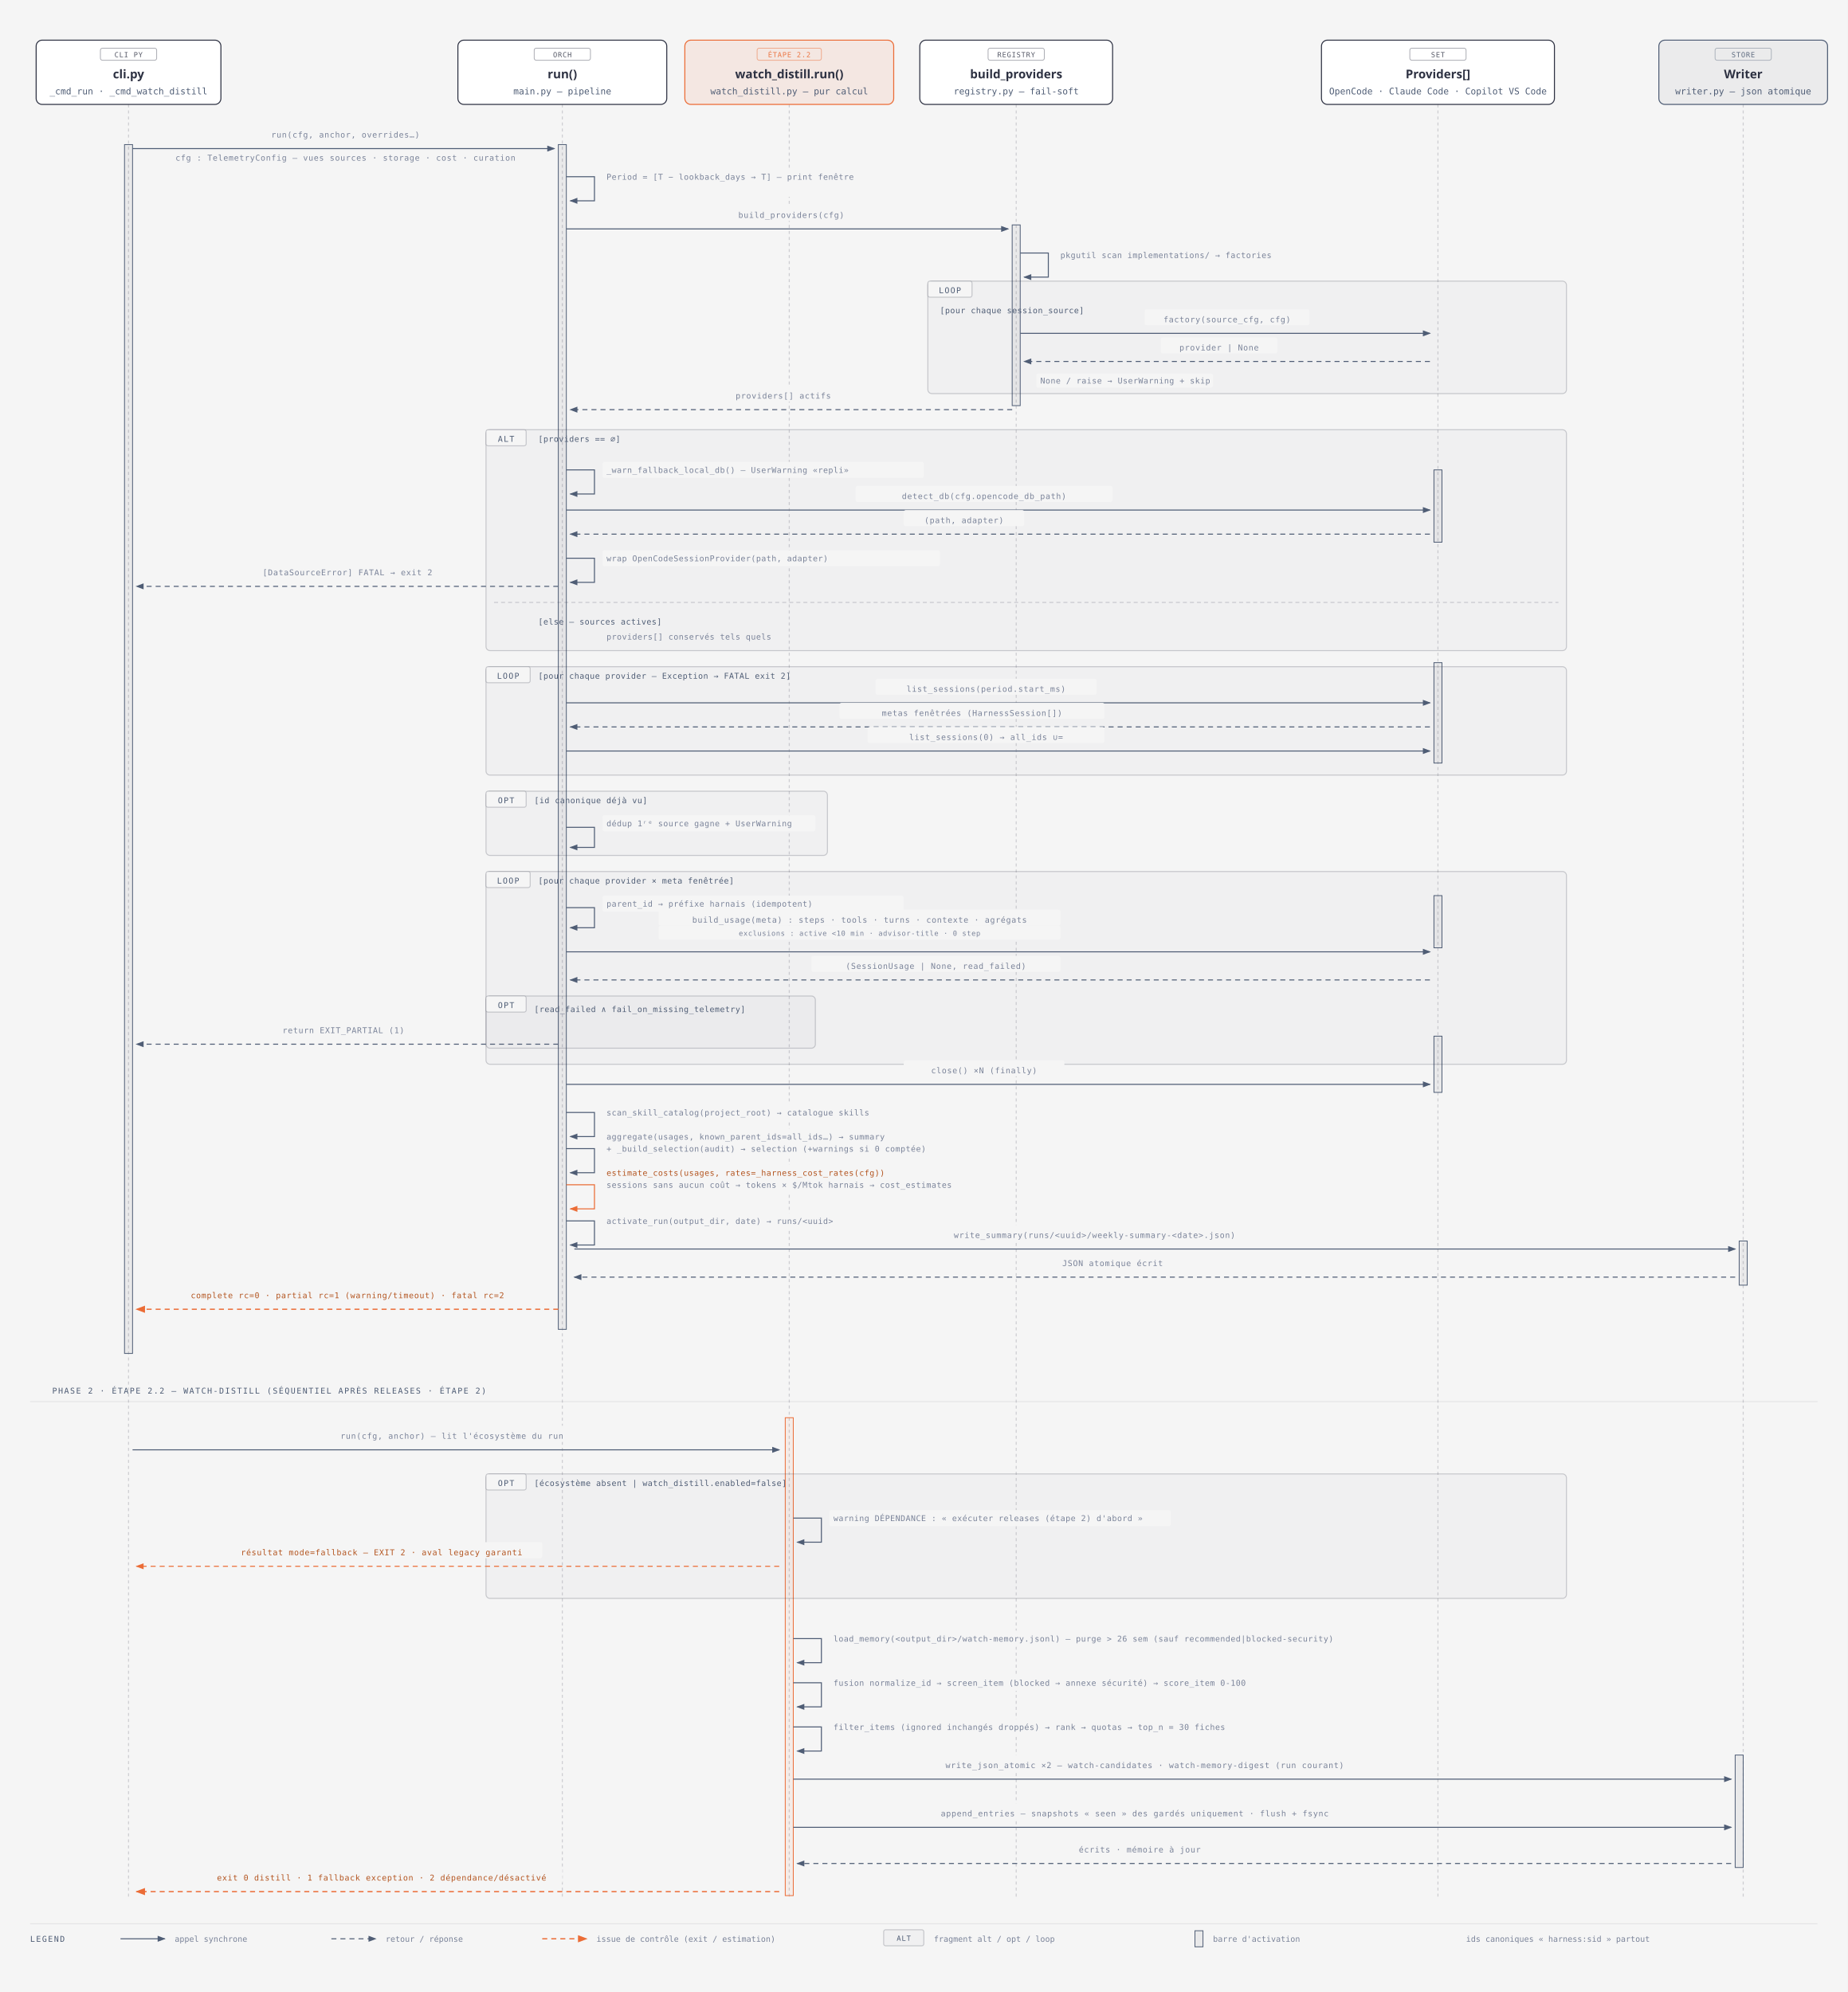
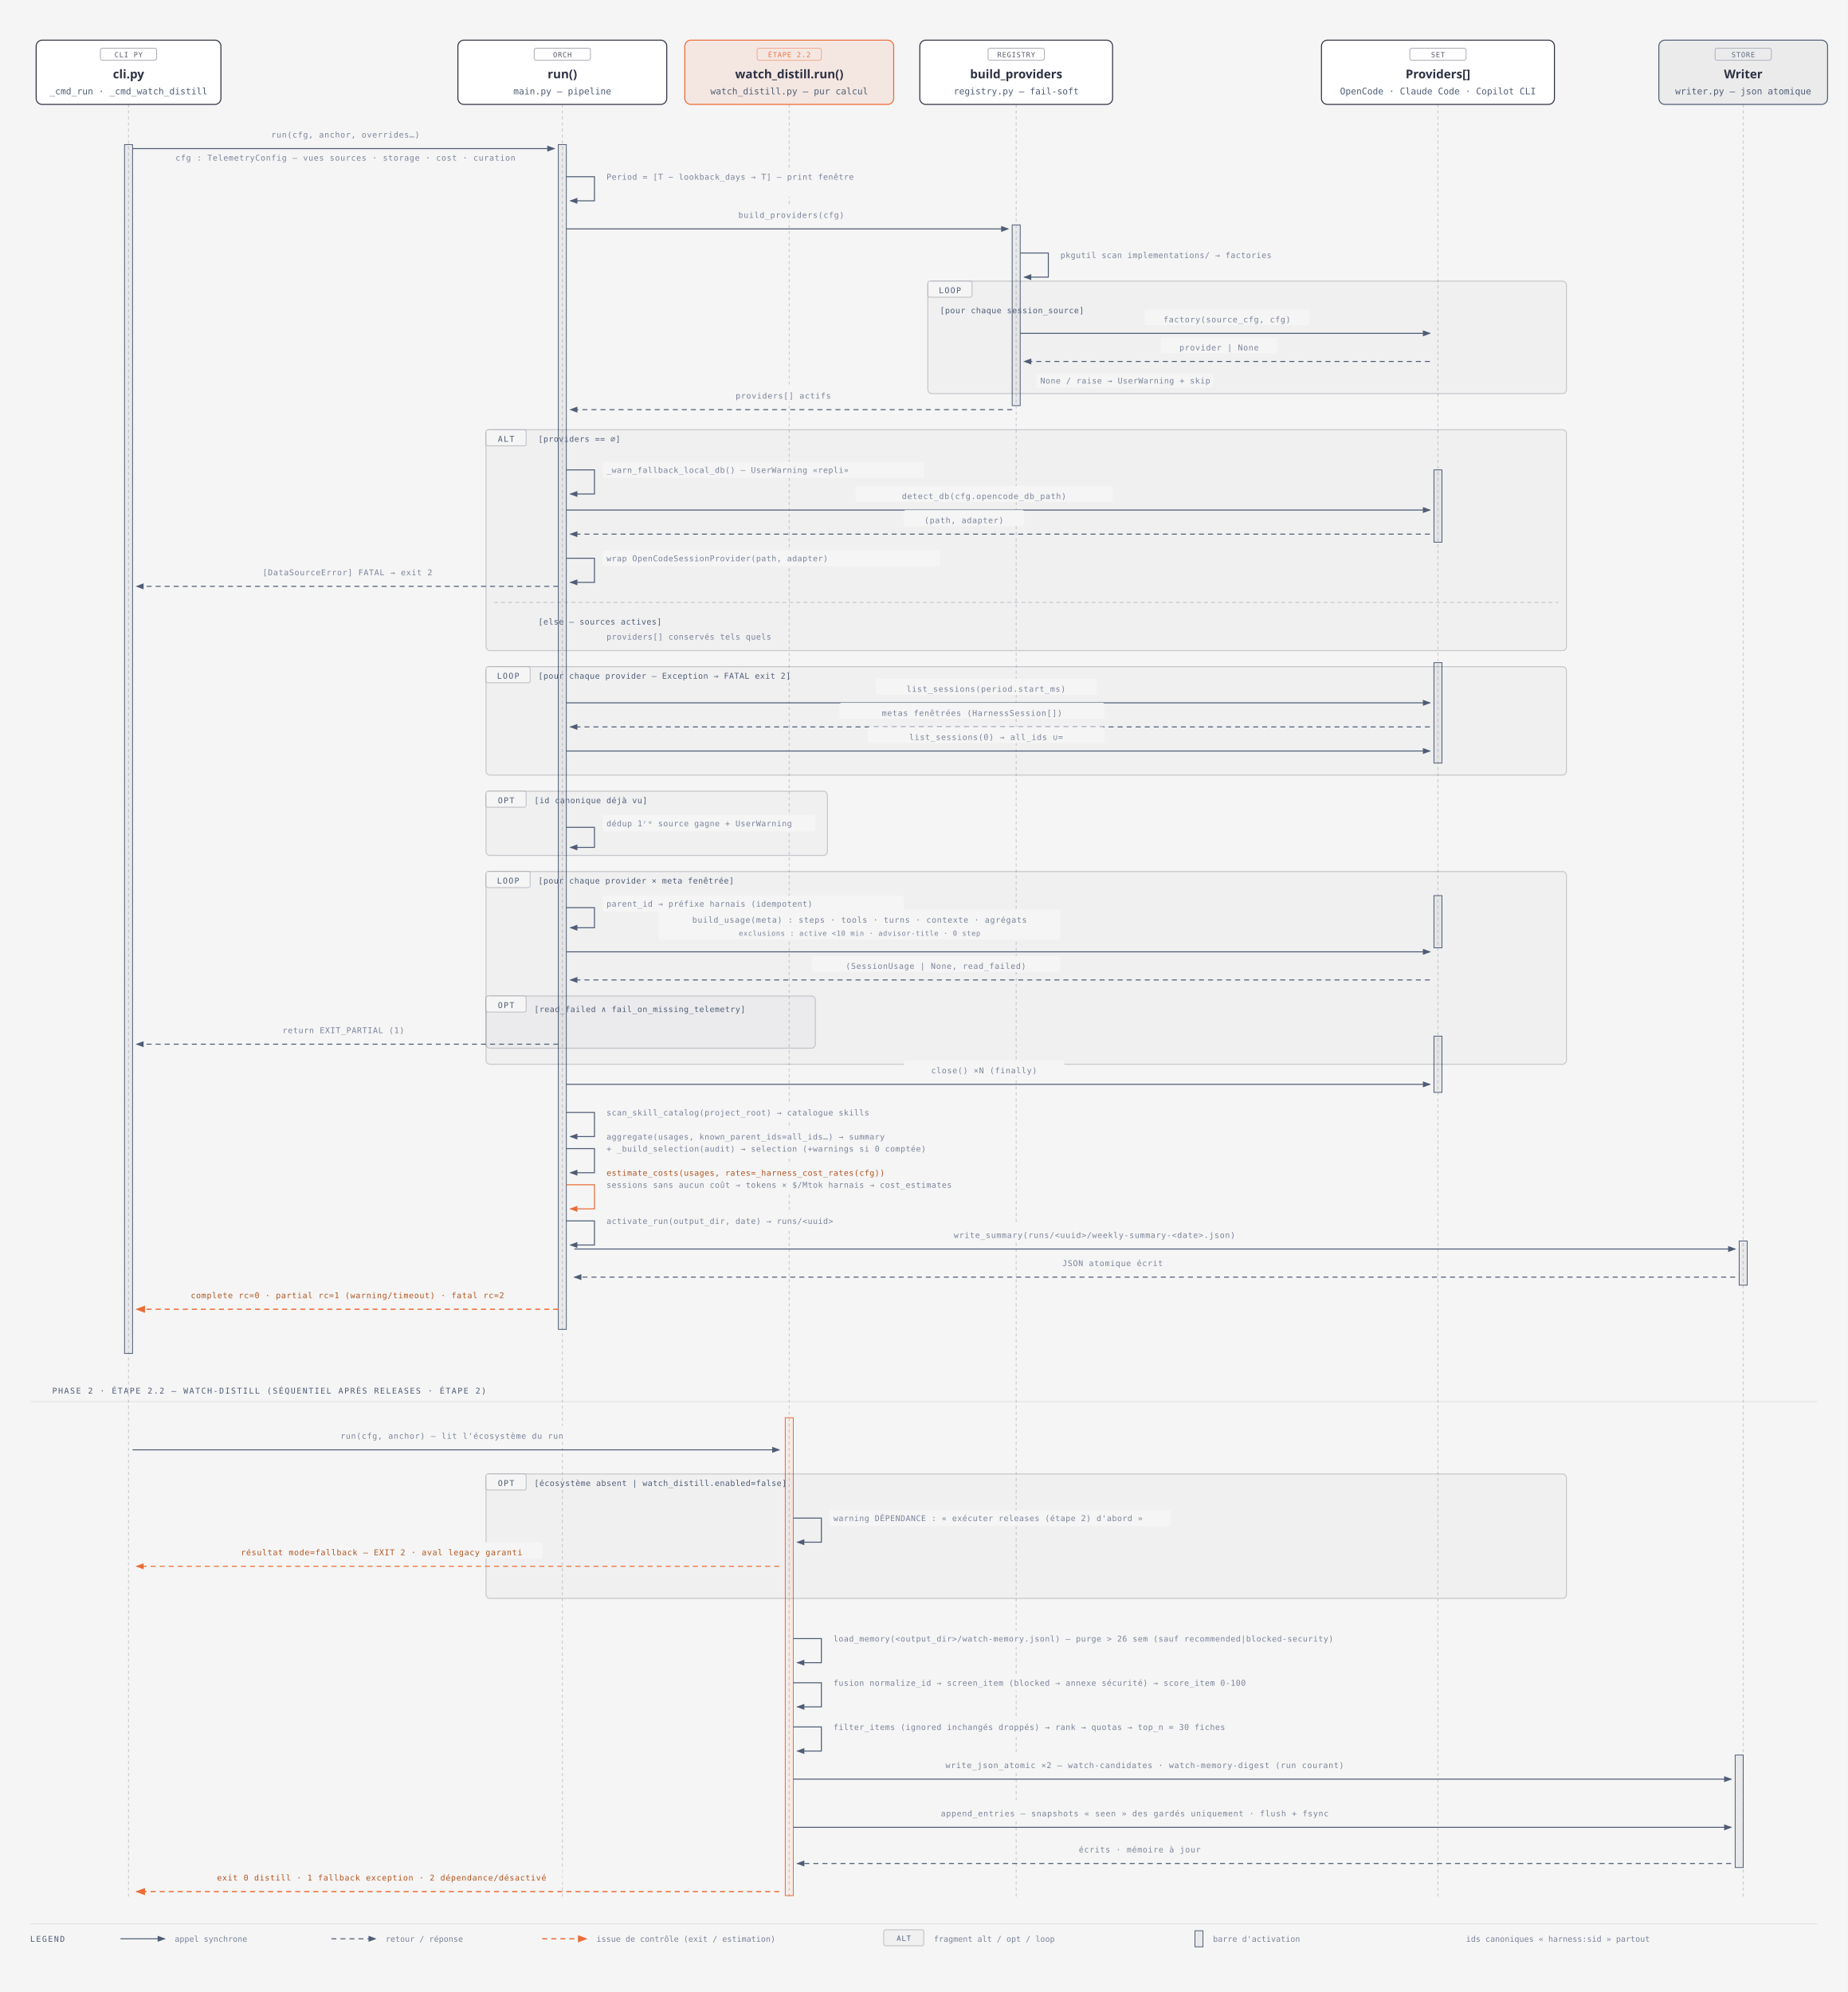
<svg viewBox="0 0 1840 1984" role="img" aria-labelledby="seq-wk-run-title seq-wk-run-desc">
  <defs>
    <marker id="swr-a" markerWidth="8" markerHeight="6" refX="7" refY="3" orient="auto">
      <polygon points="0 0,8 3,0 6" fill="#4f5d75" />
    </marker>
    <marker id="swr-ac" markerWidth="8" markerHeight="6" refX="7" refY="3" orient="auto">
      <polygon points="0 0,8 3,0 6" fill="#eb6c36" />
    </marker>
    <marker id="swr-al" markerWidth="8" markerHeight="6" refX="7" refY="3" orient="auto">
      <polygon points="0 0,8 3,0 6" fill="#2e5aa8" />
    </marker>
  </defs>
  <rect width="100%" height="100%" fill="#f5f5f5" />
  <line x1="128" y1="104" x2="128" y2="1892" stroke="rgba(45,49,66,0.20)" stroke-width="1" stroke-dasharray="3,3" />
  <line x1="560" y1="104" x2="560" y2="1892" stroke="rgba(45,49,66,0.20)" stroke-width="1" stroke-dasharray="3,3" />
  <line x1="786" y1="104" x2="786" y2="1892" stroke="rgba(45,49,66,0.20)" stroke-width="1" stroke-dasharray="3,3" />
  <line x1="1012" y1="104" x2="1012" y2="1892" stroke="rgba(45,49,66,0.20)" stroke-width="1" stroke-dasharray="3,3" />
  <line x1="1432" y1="104" x2="1432" y2="1892" stroke="rgba(45,49,66,0.20)" stroke-width="1" stroke-dasharray="3,3" />
  <line x1="1736" y1="104" x2="1736" y2="1892" stroke="rgba(45,49,66,0.20)" stroke-width="1" stroke-dasharray="3,3" />
  <rect x="36" y="40" width="184" height="64" rx="6" fill="#ffffff" stroke="#2d3142" stroke-width="1" />
  <rect x="100" y="48" width="56" height="12" rx="2" fill="transparent" stroke="rgba(45,49,66,0.40)" stroke-width="0.8" />
  <text x="128" y="57" fill="rgba(45,49,66,0.80)" font-size="7" font-family="'Geist Mono',monospace" text-anchor="middle" letter-spacing="0.08em">CLI PY</text>
  <text x="128" y="78" fill="#2d3142" font-size="12" font-weight="600" font-family="'Geist',sans-serif" text-anchor="middle">cli.py</text>
  <text x="128" y="94" fill="#4f5d75" font-size="9" font-family="'Geist Mono',monospace" text-anchor="middle">_cmd_run · _cmd_watch_distill</text>
  <rect x="456" y="40" width="208" height="64" rx="6" fill="#ffffff" stroke="#2d3142" stroke-width="1" />
  <rect x="532" y="48" width="56" height="12" rx="2" fill="transparent" stroke="rgba(45,49,66,0.40)" stroke-width="0.8" />
  <text x="560" y="57" fill="rgba(45,49,66,0.80)" font-size="7" font-family="'Geist Mono',monospace" text-anchor="middle" letter-spacing="0.08em">ORCH</text>
  <text x="560" y="78" fill="#2d3142" font-size="12" font-weight="600" font-family="'Geist',sans-serif" text-anchor="middle">run()</text>
  <text x="560" y="94" fill="#4f5d75" font-size="9" font-family="'Geist Mono',monospace" text-anchor="middle">main.py — pipeline</text>
  <rect x="682" y="40" width="208" height="64" rx="6" fill="rgba(235,108,54,0.10)" stroke="#eb6c36" stroke-width="1" />
  <rect x="754" y="48" width="64" height="12" rx="2" fill="transparent" stroke="rgba(235,108,54,0.50)" stroke-width="0.8" />
  <text x="786" y="57" fill="rgba(235,108,54,0.90)" font-size="7" font-family="'Geist Mono',monospace" text-anchor="middle" letter-spacing="0.08em">ÉTAPE 2.2</text>
  <text x="786" y="78" fill="#2d3142" font-size="12" font-weight="600" font-family="'Geist',sans-serif" text-anchor="middle">watch_distill.run()</text>
  <text x="786" y="94" fill="#4f5d75" font-size="9" font-family="'Geist Mono',monospace" text-anchor="middle">watch_distill.py — pur calcul</text>
  <rect x="916" y="40" width="192" height="64" rx="6" fill="#ffffff" stroke="#2d3142" stroke-width="1" />
  <rect x="984" y="48" width="56" height="12" rx="2" fill="transparent" stroke="rgba(45,49,66,0.40)" stroke-width="0.8" />
  <text x="1012" y="57" fill="rgba(45,49,66,0.80)" font-size="7" font-family="'Geist Mono',monospace" text-anchor="middle" letter-spacing="0.08em">REGISTRY</text>
  <text x="1012" y="78" fill="#2d3142" font-size="12" font-weight="600" font-family="'Geist',sans-serif" text-anchor="middle">build_providers</text>
  <text x="1012" y="94" fill="#4f5d75" font-size="9" font-family="'Geist Mono',monospace" text-anchor="middle">registry.py — fail-soft</text>
  <rect x="1316" y="40" width="232" height="64" rx="6" fill="#ffffff" stroke="#2d3142" stroke-width="1" />
  <rect x="1404" y="48" width="56" height="12" rx="2" fill="transparent" stroke="rgba(45,49,66,0.40)" stroke-width="0.8" />
  <text x="1432" y="57" fill="rgba(45,49,66,0.80)" font-size="7" font-family="'Geist Mono',monospace" text-anchor="middle" letter-spacing="0.08em">SET</text>
  <text x="1432" y="78" fill="#2d3142" font-size="12" font-weight="600" font-family="'Geist',sans-serif" text-anchor="middle">Providers[]</text>
-   <text x="1432" y="94" fill="#4f5d75" font-size="9" font-family="'Geist Mono',monospace" text-anchor="middle">OpenCode · Claude Code · Copilot VS Code</text>
+   <text x="1432" y="94" fill="#4f5d75" font-size="9" font-family="'Geist Mono',monospace" text-anchor="middle">OpenCode · Claude Code · Copilot CLI</text>
  <rect x="1652" y="40" width="168" height="64" rx="6" fill="rgba(45,49,66,0.05)" stroke="#4f5d75" stroke-width="1" />
  <rect x="1708" y="48" width="56" height="12" rx="2" fill="transparent" stroke="rgba(79,93,117,0.40)" stroke-width="0.8" />
  <text x="1736" y="57" fill="rgba(79,93,117,0.90)" font-size="7" font-family="'Geist Mono',monospace" text-anchor="middle" letter-spacing="0.08em">STORE</text>
  <text x="1736" y="78" fill="#2d3142" font-size="12" font-weight="600" font-family="'Geist',sans-serif" text-anchor="middle">Writer</text>
  <text x="1736" y="94" fill="#4f5d75" font-size="9" font-family="'Geist Mono',monospace" text-anchor="middle">writer.py — json atomique</text>
  <rect x="124" y="144" width="8" height="1204" fill="rgba(45,49,66,0.06)" stroke="#4f5d75" stroke-width="0.8" />
  <rect x="556" y="144" width="8" height="1180" fill="rgba(45,49,66,0.06)" stroke="#4f5d75" stroke-width="0.8" />
  <rect x="1008" y="224" width="8" height="180" fill="rgba(45,49,66,0.06)" stroke="#4f5d75" stroke-width="0.8" />
  <rect x="1428" y="468" width="8" height="72" fill="rgba(45,49,66,0.06)" stroke="#4f5d75" stroke-width="0.8" />
  <rect x="1428" y="660" width="8" height="100" fill="rgba(45,49,66,0.06)" stroke="#4f5d75" stroke-width="0.8" />
  <rect x="1428" y="892" width="8" height="52" fill="rgba(45,49,66,0.06)" stroke="#4f5d75" stroke-width="0.8" />
  <rect x="1428" y="1032" width="8" height="56" fill="rgba(45,49,66,0.06)" stroke="#4f5d75" stroke-width="0.8" />
  <rect x="1732" y="1236" width="8" height="44" fill="rgba(45,49,66,0.06)" stroke="#4f5d75" stroke-width="0.8" />
  <line x1="132" y1="148" x2="552" y2="148" stroke="#4f5d75" stroke-width="1" marker-end="url(#swr-a)" />
  <rect x="240" y="124" width="212" height="16" rx="2" fill="#f5f5f5" />
  <text x="344" y="137" fill="#7a8399" font-size="8" font-family="'Geist Mono',monospace" text-anchor="middle" letter-spacing="0.06em">run(cfg, anchor, overrides…)</text>
  <text x="344" y="160" fill="#7a8399" font-size="8" font-family="'Geist Mono',monospace" text-anchor="middle" letter-spacing="0.06em">cfg : TelemetryConfig — vues sources · storage · cost · curation</text>
  <path d="M 564 176 h 28 v 24 h -24" fill="none" stroke="#4f5d75" stroke-width="1" marker-end="url(#swr-a)" />
  <rect x="600" y="168" width="264" height="28" rx="2" fill="#f5f5f5" />
  <text x="604" y="179" fill="#7a8399" font-size="8" font-family="'Geist Mono',monospace" letter-spacing="0.04em">Period = [T − lookback_days → T] — print fenêtre</text>
  <line x1="564" y1="228" x2="1004" y2="228" stroke="#4f5d75" stroke-width="1" marker-end="url(#swr-a)" />
  <rect x="720" y="204" width="136" height="16" rx="2" fill="#f5f5f5" />
  <text x="788" y="217" fill="#7a8399" font-size="8" font-family="'Geist Mono',monospace" text-anchor="middle" letter-spacing="0.06em">build_providers(cfg)</text>
  <path d="M 1016 252 h 28 v 24 h -24" fill="none" stroke="#4f5d75" stroke-width="1" marker-end="url(#swr-a)" />
  <rect x="1052" y="244" width="276" height="16" rx="2" fill="#f5f5f5" />
  <text x="1056" y="257" fill="#7a8399" font-size="8" font-family="'Geist Mono',monospace" letter-spacing="0.04em">pkgutil scan implementations/ → factories</text>
  <rect x="924" y="280" width="636" height="112" rx="4" fill="rgba(45,49,66,0.02)" stroke="rgba(45,49,66,0.22)" stroke-width="1" />
  <rect x="924" y="280" width="44" height="16" rx="2" fill="#f5f5f5" stroke="rgba(45,49,66,0.22)" stroke-width="1" />
  <text x="946" y="292" fill="#4f5d75" font-size="8" font-family="'Geist Mono',monospace" text-anchor="middle" letter-spacing="0.12em">LOOP</text>
  <text x="936" y="312" fill="#4f5d75" font-size="8" font-family="'Geist Mono',monospace" letter-spacing="0.04em">[pour chaque session_source]</text>
  <line x1="1016" y1="332" x2="1424" y2="332" stroke="#4f5d75" stroke-width="1" marker-end="url(#swr-a)" />
  <rect x="1140" y="308" width="164" height="16" rx="2" fill="#f5f5f5" />
  <text x="1222" y="321" fill="#7a8399" font-size="8" font-family="'Geist Mono',monospace" text-anchor="middle" letter-spacing="0.06em">factory(source_cfg, cfg)</text>
  <line x1="1424" y1="360" x2="1020" y2="360" stroke="#4f5d75" stroke-width="1" stroke-dasharray="5,4" marker-end="url(#swr-a)" />
  <rect x="1156" y="336" width="116" height="16" rx="2" fill="#f5f5f5" />
  <text x="1214" y="349" fill="#7a8399" font-size="8" font-family="'Geist Mono',monospace" text-anchor="middle" letter-spacing="0.06em">provider | None</text>
  <rect x="1032" y="372" width="176" height="14" rx="2" fill="#f5f5f5" />
  <text x="1036" y="382" fill="#7a8399" font-size="8" font-family="'Geist Mono',monospace" letter-spacing="0.04em">None / raise → UserWarning + skip</text>
  <line x1="1008" y1="408" x2="568" y2="408" stroke="#4f5d75" stroke-width="1" stroke-dasharray="5,4" marker-end="url(#swr-a)" />
  <rect x="704" y="384" width="152" height="16" rx="2" fill="#f5f5f5" />
  <text x="780" y="397" fill="#7a8399" font-size="8" font-family="'Geist Mono',monospace" text-anchor="middle" letter-spacing="0.06em">providers[] actifs</text>
  <rect x="484" y="428" width="1076" height="220" rx="4" fill="rgba(45,49,66,0.02)" stroke="rgba(45,49,66,0.22)" stroke-width="1" />
  <rect x="484" y="428" width="40" height="16" rx="2" fill="#f5f5f5" stroke="rgba(45,49,66,0.22)" stroke-width="1" />
  <text x="504" y="440" fill="#4f5d75" font-size="8" font-family="'Geist Mono',monospace" text-anchor="middle" letter-spacing="0.12em">ALT</text>
  <text x="536" y="440" fill="#4f5d75" font-size="8" font-family="'Geist Mono',monospace" letter-spacing="0.04em">[providers == ∅]</text>
  <path d="M 564 468 h 28 v 24 h -24" fill="none" stroke="#4f5d75" stroke-width="1" marker-end="url(#swr-a)" />
  <rect x="600" y="460" width="320" height="16" rx="2" fill="#f5f5f5" />
  <text x="604" y="471" fill="#7a8399" font-size="8" font-family="'Geist Mono',monospace" letter-spacing="0.04em">_warn_fallback_local_db() — UserWarning «repli»</text>
  <line x1="564" y1="508" x2="1424" y2="508" stroke="#4f5d75" stroke-width="1" marker-end="url(#swr-a)" />
  <rect x="852" y="484" width="256" height="16" rx="2" fill="#f5f5f5" />
  <text x="980" y="497" fill="#7a8399" font-size="8" font-family="'Geist Mono',monospace" text-anchor="middle" letter-spacing="0.06em">detect_db(cfg.opencode_db_path)</text>
  <line x1="1424" y1="532" x2="568" y2="532" stroke="#4f5d75" stroke-width="1" stroke-dasharray="5,4" marker-end="url(#swr-a)" />
  <rect x="900" y="508" width="120" height="16" rx="2" fill="#f5f5f5" />
  <text x="960" y="521" fill="#7a8399" font-size="8" font-family="'Geist Mono',monospace" text-anchor="middle" letter-spacing="0.06em">(path, adapter)</text>
  <path d="M 564 556 h 28 v 24 h -24" fill="none" stroke="#4f5d75" stroke-width="1" marker-end="url(#swr-a)" />
  <rect x="600" y="548" width="336" height="16" rx="2" fill="#f5f5f5" />
  <text x="604" y="559" fill="#7a8399" font-size="8" font-family="'Geist Mono',monospace" letter-spacing="0.04em">wrap OpenCodeSessionProvider(path, adapter)</text>
  <line x1="556" y1="584" x2="136" y2="584" stroke="#4f5d75" stroke-width="1" stroke-dasharray="5,4" marker-end="url(#swr-a)" />
  <rect x="216" y="560" width="260" height="16" rx="2" fill="#f5f5f5" />
  <text x="346" y="573" fill="#7a8399" font-size="8" font-family="'Geist Mono',monospace" text-anchor="middle" letter-spacing="0.06em">[DataSourceError] FATAL → exit 2</text>
  <line x1="492" y1="600" x2="1552" y2="600" stroke="rgba(45,49,66,0.20)" stroke-width="1" stroke-dasharray="4,3" />
  <text x="536" y="622" fill="#4f5d75" font-size="8" font-family="'Geist Mono',monospace" letter-spacing="0.04em">[else — sources actives]</text>
  <text x="604" y="637" fill="#7a8399" font-size="8" font-family="'Geist Mono',monospace" letter-spacing="0.04em">providers[] conservés tels quels</text>
  <rect x="484" y="664" width="1076" height="108" rx="4" fill="rgba(45,49,66,0.02)" stroke="rgba(45,49,66,0.22)" stroke-width="1" />
  <rect x="484" y="664" width="44" height="16" rx="2" fill="#f5f5f5" stroke="rgba(45,49,66,0.22)" stroke-width="1" />
  <text x="506" y="676" fill="#4f5d75" font-size="8" font-family="'Geist Mono',monospace" text-anchor="middle" letter-spacing="0.12em">LOOP</text>
  <text x="536" y="676" fill="#4f5d75" font-size="8" font-family="'Geist Mono',monospace" letter-spacing="0.04em">[pour chaque provider — Exception → FATAL exit 2]</text>
  <line x1="564" y1="700" x2="1424" y2="700" stroke="#4f5d75" stroke-width="1" marker-end="url(#swr-a)" />
  <rect x="872" y="676" width="220" height="16" rx="2" fill="#f5f5f5" />
  <text x="982" y="689" fill="#7a8399" font-size="8" font-family="'Geist Mono',monospace" text-anchor="middle" letter-spacing="0.06em">list_sessions(period.start_ms)</text>
  <line x1="1424" y1="724" x2="568" y2="724" stroke="#4f5d75" stroke-width="1" stroke-dasharray="5,4" marker-end="url(#swr-a)" />
  <rect x="836" y="700" width="264" height="16" rx="2" fill="#f5f5f5" />
  <text x="968" y="713" fill="#7a8399" font-size="8" font-family="'Geist Mono',monospace" text-anchor="middle" letter-spacing="0.06em">metas fenêtrées (HarnessSession[])</text>
  <line x1="564" y1="748" x2="1424" y2="748" stroke="#4f5d75" stroke-width="1" marker-end="url(#swr-a)" />
  <rect x="864" y="724" width="236" height="16" rx="2" fill="#f5f5f5" />
  <text x="982" y="737" fill="#7a8399" font-size="8" font-family="'Geist Mono',monospace" text-anchor="middle" letter-spacing="0.06em">list_sessions(0) → all_ids ∪=</text>
  <rect x="484" y="788" width="340" height="64" rx="4" fill="rgba(45,49,66,0.02)" stroke="rgba(45,49,66,0.22)" stroke-width="1" />
  <rect x="484" y="788" width="40" height="16" rx="2" fill="#f5f5f5" stroke="rgba(45,49,66,0.22)" stroke-width="1" />
  <text x="504" y="800" fill="#4f5d75" font-size="8" font-family="'Geist Mono',monospace" text-anchor="middle" letter-spacing="0.12em">OPT</text>
  <text x="532" y="800" fill="#4f5d75" font-size="8" font-family="'Geist Mono',monospace" letter-spacing="0.04em">[id canonique déjà vu]</text>
  <path d="M 564 824 h 28 v 20 h -24" fill="none" stroke="#4f5d75" stroke-width="1" marker-end="url(#swr-a)" />
  <rect x="600" y="812" width="212" height="16" rx="2" fill="#f5f5f5" />
  <text x="604" y="823" fill="#7a8399" font-size="8" font-family="'Geist Mono',monospace" letter-spacing="0.04em">dédup 1ʳᵉ source gagne + UserWarning</text>
  <rect x="484" y="868" width="1076" height="192" rx="4" fill="rgba(45,49,66,0.02)" stroke="rgba(45,49,66,0.22)" stroke-width="1" />
  <rect x="484" y="868" width="44" height="16" rx="2" fill="#f5f5f5" stroke="rgba(45,49,66,0.22)" stroke-width="1" />
  <text x="506" y="880" fill="#4f5d75" font-size="8" font-family="'Geist Mono',monospace" text-anchor="middle" letter-spacing="0.12em">LOOP</text>
  <text x="536" y="880" fill="#4f5d75" font-size="8" font-family="'Geist Mono',monospace" letter-spacing="0.04em">[pour chaque provider × meta fenêtrée]</text>
  <path d="M 564 904 h 28 v 20 h -24" fill="none" stroke="#4f5d75" stroke-width="1" marker-end="url(#swr-a)" />
  <rect x="600" y="892" width="300" height="16" rx="2" fill="#f5f5f5" />
  <text x="604" y="903" fill="#7a8399" font-size="8" font-family="'Geist Mono',monospace" letter-spacing="0.04em">parent_id → préfixe harnais (idempotent)</text>
  <line x1="564" y1="948" x2="1424" y2="948" stroke="#4f5d75" stroke-width="1" marker-end="url(#swr-a)" />
  <rect x="656" y="906" width="400" height="16" rx="2" fill="#f5f5f5" />
  <text x="856" y="919" fill="#7a8399" font-size="8" font-family="'Geist Mono',monospace" text-anchor="middle" letter-spacing="0.06em">build_usage(meta) : steps · tools · turns · contexte · agrégats</text>
  <rect x="656" y="922" width="400" height="14" rx="2" fill="#f5f5f5" />
  <text x="856" y="932" fill="#7a8399" font-size="7" font-family="'Geist Mono',monospace" text-anchor="middle" letter-spacing="0.06em">exclusions : active &lt;10 min · advisor-title · 0 step</text>
  <line x1="1424" y1="976" x2="568" y2="976" stroke="#4f5d75" stroke-width="1" stroke-dasharray="5,4" marker-end="url(#swr-a)" />
  <rect x="808" y="952" width="248" height="16" rx="2" fill="#f5f5f5" />
  <text x="932" y="965" fill="#7a8399" font-size="8" font-family="'Geist Mono',monospace" text-anchor="middle" letter-spacing="0.06em">(SessionUsage | None, read_failed)</text>
  <rect x="484" y="992" width="328" height="52" rx="4" fill="rgba(45,49,66,0.02)" stroke="rgba(45,49,66,0.22)" stroke-width="1" />
  <rect x="484" y="992" width="40" height="16" rx="2" fill="#f5f5f5" stroke="rgba(45,49,66,0.22)" stroke-width="1" />
  <text x="504" y="1004" fill="#4f5d75" font-size="8" font-family="'Geist Mono',monospace" text-anchor="middle" letter-spacing="0.12em">OPT</text>
  <text x="532" y="1008" fill="#4f5d75" font-size="8" font-family="'Geist Mono',monospace" letter-spacing="0.04em">[read_failed ∧ fail_on_missing_telemetry]</text>
  <line x1="556" y1="1040" x2="136" y2="1040" stroke="#4f5d75" stroke-width="1" stroke-dasharray="5,4" marker-end="url(#swr-a)" />
  <rect x="240" y="1016" width="204" height="16" rx="2" fill="#f5f5f5" />
  <text x="342" y="1029" fill="#7a8399" font-size="8" font-family="'Geist Mono',monospace" text-anchor="middle" letter-spacing="0.06em">return EXIT_PARTIAL (1)</text>
  <line x1="564" y1="1080" x2="1424" y2="1080" stroke="#4f5d75" stroke-width="1" marker-end="url(#swr-a)" />
  <rect x="900" y="1056" width="160" height="16" rx="2" fill="#f5f5f5" />
  <text x="980" y="1069" fill="#7a8399" font-size="8" font-family="'Geist Mono',monospace" text-anchor="middle" letter-spacing="0.06em">close() ×N (finally)</text>
  <path d="M 564 1108 h 28 v 24 h -24" fill="none" stroke="#4f5d75" stroke-width="1" marker-end="url(#swr-a)" />
  <rect x="600" y="1100" width="304" height="16" rx="2" fill="#f5f5f5" />
  <text x="604" y="1111" fill="#7a8399" font-size="8" font-family="'Geist Mono',monospace" letter-spacing="0.04em">scan_skill_catalog(project_root) → catalogue skills</text>
  <path d="M 564 1144 h 28 v 24 h -24" fill="none" stroke="#4f5d75" stroke-width="1" marker-end="url(#swr-a)" />
  <rect x="600" y="1124" width="356" height="28" rx="2" fill="#f5f5f5" />
  <text x="604" y="1135" fill="#7a8399" font-size="8" font-family="'Geist Mono',monospace" letter-spacing="0.04em">aggregate(usages, known_parent_ids=all_ids…) → summary</text>
  <text x="604" y="1147" fill="#7a8399" font-size="8" font-family="'Geist Mono',monospace" letter-spacing="0.04em">+ _build_selection(audit) → selection (+warnings si 0 comptée)</text>
  <path d="M 564 1180 h 28 v 24 h -24" fill="none" stroke="#eb6c36" stroke-width="1" marker-end="url(#swr-ac)" />
  <rect x="600" y="1160" width="356" height="28" rx="2" fill="#f5f5f5" />
  <text x="604" y="1171" fill="#b3541f" font-size="8" font-family="'Geist Mono',monospace" letter-spacing="0.04em">estimate_costs(usages, rates=_harness_cost_rates(cfg))</text>
  <text x="604" y="1183" fill="#7a8399" font-size="8" font-family="'Geist Mono',monospace" letter-spacing="0.04em">sessions sans aucun coût → tokens × $/Mtok harnais → cost_estimates</text>
  <path d="M 564 1216 h 28 v 24 h -24" fill="none" stroke="#4f5d75" stroke-width="1" marker-end="url(#swr-a)" />
  <rect x="600" y="1208" width="288" height="16" rx="2" fill="#f5f5f5" />
  <text x="604" y="1219" fill="#7a8399" font-size="8" font-family="'Geist Mono',monospace" letter-spacing="0.04em">activate_run(output_dir, date) → runs/&lt;uuid&gt;</text>
  <line x1="572" y1="1244" x2="1728" y2="1244" stroke="#4f5d75" stroke-width="1" marker-end="url(#swr-a)" />
  <rect x="880" y="1220" width="420" height="16" rx="2" fill="#f5f5f5" />
  <text x="1090" y="1233" fill="#7a8399" font-size="8" font-family="'Geist Mono',monospace" text-anchor="middle" letter-spacing="0.06em">write_summary(runs/&lt;uuid&gt;/weekly-summary-&lt;date&gt;.json)</text>
  <line x1="1728" y1="1272" x2="572" y2="1272" stroke="#4f5d75" stroke-width="1" stroke-dasharray="5,4" marker-end="url(#swr-a)" />
  <rect x="1032" y="1248" width="152" height="16" rx="2" fill="#f5f5f5" />
  <text x="1108" y="1261" fill="#7a8399" font-size="8" font-family="'Geist Mono',monospace" text-anchor="middle" letter-spacing="0.06em">JSON atomique écrit</text>
  <line x1="556" y1="1304" x2="136" y2="1304" stroke="#eb6c36" stroke-width="1.2" stroke-dasharray="5,4" marker-end="url(#swr-ac)" />
  <rect x="196" y="1280" width="300" height="16" rx="2" fill="#f5f5f5" />
  <text x="346" y="1293" fill="#b3541f" font-size="8" font-family="'Geist Mono',monospace" text-anchor="middle" letter-spacing="0.06em">complete rc=0 · partial rc=1 (warning/timeout) · fatal rc=2</text>
  <text x="52" y="1388" fill="#4f5d75" font-size="8" font-family="'Geist Mono',monospace" letter-spacing="0.14em">PHASE 2 · ÉTAPE 2.2 — WATCH-DISTILL (SÉQUENTIEL APRÈS RELEASES · ÉTAPE 2)</text>
  <line x1="30" y1="1396" x2="1810" y2="1396" stroke="rgba(45,49,66,0.10)" stroke-width="0.8" />
  <rect x="782" y="1412" width="8" height="476" fill="rgba(235,108,54,0.07)" stroke="#eb6c36" stroke-width="0.8" />
  <rect x="1728" y="1748" width="8" height="112" fill="rgba(45,49,66,0.06)" stroke="#4f5d75" stroke-width="0.8" />
  <line x1="132" y1="1444" x2="776" y2="1444" stroke="#4f5d75" stroke-width="1" marker-end="url(#swr-a)" />
  <rect x="330" y="1420" width="240" height="16" rx="2" fill="#f5f5f5" />
  <text x="450" y="1433" fill="#7a8399" font-size="8" font-family="'Geist Mono',monospace" text-anchor="middle" letter-spacing="0.06em">run(cfg, anchor) — lit l'écosystème du run</text>
  <rect x="484" y="1468" width="1076" height="124" rx="4" fill="rgba(45,49,66,0.02)" stroke="rgba(45,49,66,0.22)" stroke-width="1" />
  <rect x="484" y="1468" width="40" height="16" rx="2" fill="#f5f5f5" stroke="rgba(45,49,66,0.22)" stroke-width="1" />
  <text x="504" y="1480" fill="#4f5d75" font-size="8" font-family="'Geist Mono',monospace" text-anchor="middle" letter-spacing="0.12em">OPT</text>
  <text x="532" y="1480" fill="#4f5d75" font-size="8" font-family="'Geist Mono',monospace" letter-spacing="0.04em">[écosystème absent | watch_distill.enabled=false]</text>
  <path d="M 790 1512 h 28 v 24 h -24" fill="none" stroke="#4f5d75" stroke-width="1" marker-end="url(#swr-a)" />
  <rect x="826" y="1504" width="340" height="16" rx="2" fill="#f5f5f5" />
  <text x="830" y="1515" fill="#7a8399" font-size="8" font-family="'Geist Mono',monospace" letter-spacing="0.04em">warning DÉPENDANCE : « exécuter releases (étape 2) d'abord »</text>
  <line x1="776" y1="1560" x2="136" y2="1560" stroke="#eb6c36" stroke-width="1" stroke-dasharray="5,4" marker-end="url(#swr-ac)" />
  <rect x="220" y="1536" width="320" height="16" rx="2" fill="#f5f5f5" />
  <text x="380" y="1549" fill="#b3541f" font-size="8" font-family="'Geist Mono',monospace" text-anchor="middle" letter-spacing="0.06em">résultat mode=fallback — EXIT 2 · aval legacy garanti</text>
  <path d="M 790 1632 h 28 v 24 h -24" fill="none" stroke="#4f5d75" stroke-width="1" marker-end="url(#swr-a)" />
  <rect x="826" y="1624" width="430" height="16" rx="2" fill="#f5f5f5" />
  <text x="830" y="1635" fill="#7a8399" font-size="8" font-family="'Geist Mono',monospace" letter-spacing="0.04em">load_memory(&lt;output_dir&gt;/watch-memory.jsonl) — purge &gt; 26 sem (sauf recommended|blocked-security)</text>
  <path d="M 790 1676 h 28 v 24 h -24" fill="none" stroke="#4f5d75" stroke-width="1" marker-end="url(#swr-a)" />
  <rect x="826" y="1668" width="430" height="16" rx="2" fill="#f5f5f5" />
  <text x="830" y="1679" fill="#7a8399" font-size="8" font-family="'Geist Mono',monospace" letter-spacing="0.04em">fusion normalize_id → screen_item (blocked → annexe sécurité) → score_item 0-100</text>
  <path d="M 790 1720 h 28 v 24 h -24" fill="none" stroke="#4f5d75" stroke-width="1" marker-end="url(#swr-a)" />
  <rect x="826" y="1712" width="430" height="16" rx="2" fill="#f5f5f5" />
  <text x="830" y="1723" fill="#7a8399" font-size="8" font-family="'Geist Mono',monospace" letter-spacing="0.04em">filter_items (ignored inchangés droppés) → rank → quotas → top_n = 30 fiches</text>
  <line x1="790" y1="1772" x2="1724" y2="1772" stroke="#4f5d75" stroke-width="1" marker-end="url(#swr-a)" />
  <rect x="900" y="1748" width="480" height="16" rx="2" fill="#f5f5f5" />
  <text x="1140" y="1761" fill="#7a8399" font-size="8" font-family="'Geist Mono',monospace" text-anchor="middle" letter-spacing="0.06em">write_json_atomic ×2 — watch-candidates · watch-memory-digest (run courant)</text>
  <line x1="790" y1="1820" x2="1724" y2="1820" stroke="#4f5d75" stroke-width="1" marker-end="url(#swr-a)" />
  <rect x="900" y="1796" width="460" height="16" rx="2" fill="#f5f5f5" />
  <text x="1130" y="1809" fill="#7a8399" font-size="8" font-family="'Geist Mono',monospace" text-anchor="middle" letter-spacing="0.06em">append_entries — snapshots « seen » des gardés uniquement · flush + fsync</text>
  <line x1="1724" y1="1856" x2="794" y2="1856" stroke="#4f5d75" stroke-width="1" stroke-dasharray="5,4" marker-end="url(#swr-a)" />
  <rect x="1050" y="1832" width="170" height="16" rx="2" fill="#f5f5f5" />
  <text x="1135" y="1845" fill="#7a8399" font-size="8" font-family="'Geist Mono',monospace" text-anchor="middle" letter-spacing="0.06em">écrits · mémoire à jour</text>
  <line x1="776" y1="1884" x2="136" y2="1884" stroke="#eb6c36" stroke-width="1.2" stroke-dasharray="5,4" marker-end="url(#swr-ac)" />
  <rect x="200" y="1860" width="360" height="16" rx="2" fill="#f5f5f5" />
  <text x="380" y="1873" fill="#b3541f" font-size="8" font-family="'Geist Mono',monospace" text-anchor="middle" letter-spacing="0.06em">exit 0 distill · 1 fallback exception · 2 dépendance/désactivé</text>
  <line x1="30" y1="1916" x2="1810" y2="1916" stroke="rgba(45,49,66,0.10)" stroke-width="0.8" />
  <text x="30" y="1934" fill="#4f5d75" font-size="8" font-family="'Geist Mono',monospace" letter-spacing="0.14em">LEGEND</text>
  <line x1="120" y1="1931" x2="164" y2="1931" stroke="#4f5d75" stroke-width="1" marker-end="url(#swr-a)" />
  <text x="174" y="1934" fill="#7a8399" font-size="8" font-family="'Geist Mono',monospace">appel synchrone</text>
  <line x1="330" y1="1931" x2="374" y2="1931" stroke="#4f5d75" stroke-width="1" stroke-dasharray="5,4" marker-end="url(#swr-a)" />
  <text x="384" y="1934" fill="#7a8399" font-size="8" font-family="'Geist Mono',monospace">retour / réponse</text>
  <line x1="540" y1="1931" x2="584" y2="1931" stroke="#eb6c36" stroke-width="1.2" stroke-dasharray="5,4" marker-end="url(#swr-ac)" />
  <text x="594" y="1934" fill="#7a8399" font-size="8" font-family="'Geist Mono',monospace">issue de contrôle (exit / estimation)</text>
  <rect x="880" y="1922" width="40" height="16" rx="2" fill="rgba(45,49,66,0.02)" stroke="rgba(45,49,66,0.22)" stroke-width="1" />
  <text x="900" y="1933" fill="#4f5d75" font-size="7" font-family="'Geist Mono',monospace" text-anchor="middle" letter-spacing="0.10em">ALT</text>
  <text x="930" y="1934" fill="#7a8399" font-size="8" font-family="'Geist Mono',monospace">fragment alt / opt / loop</text>
  <rect x="1190" y="1923" width="8" height="16" fill="rgba(45,49,66,0.06)" stroke="#4f5d75" stroke-width="0.8" />
  <text x="1208" y="1934" fill="#7a8399" font-size="8" font-family="'Geist Mono',monospace">barre d'activation</text>
  <text x="1460" y="1934" fill="#7a8399" font-size="8" font-family="'Geist Mono',monospace">ids canoniques « harness:sid » partout</text>
</svg>
